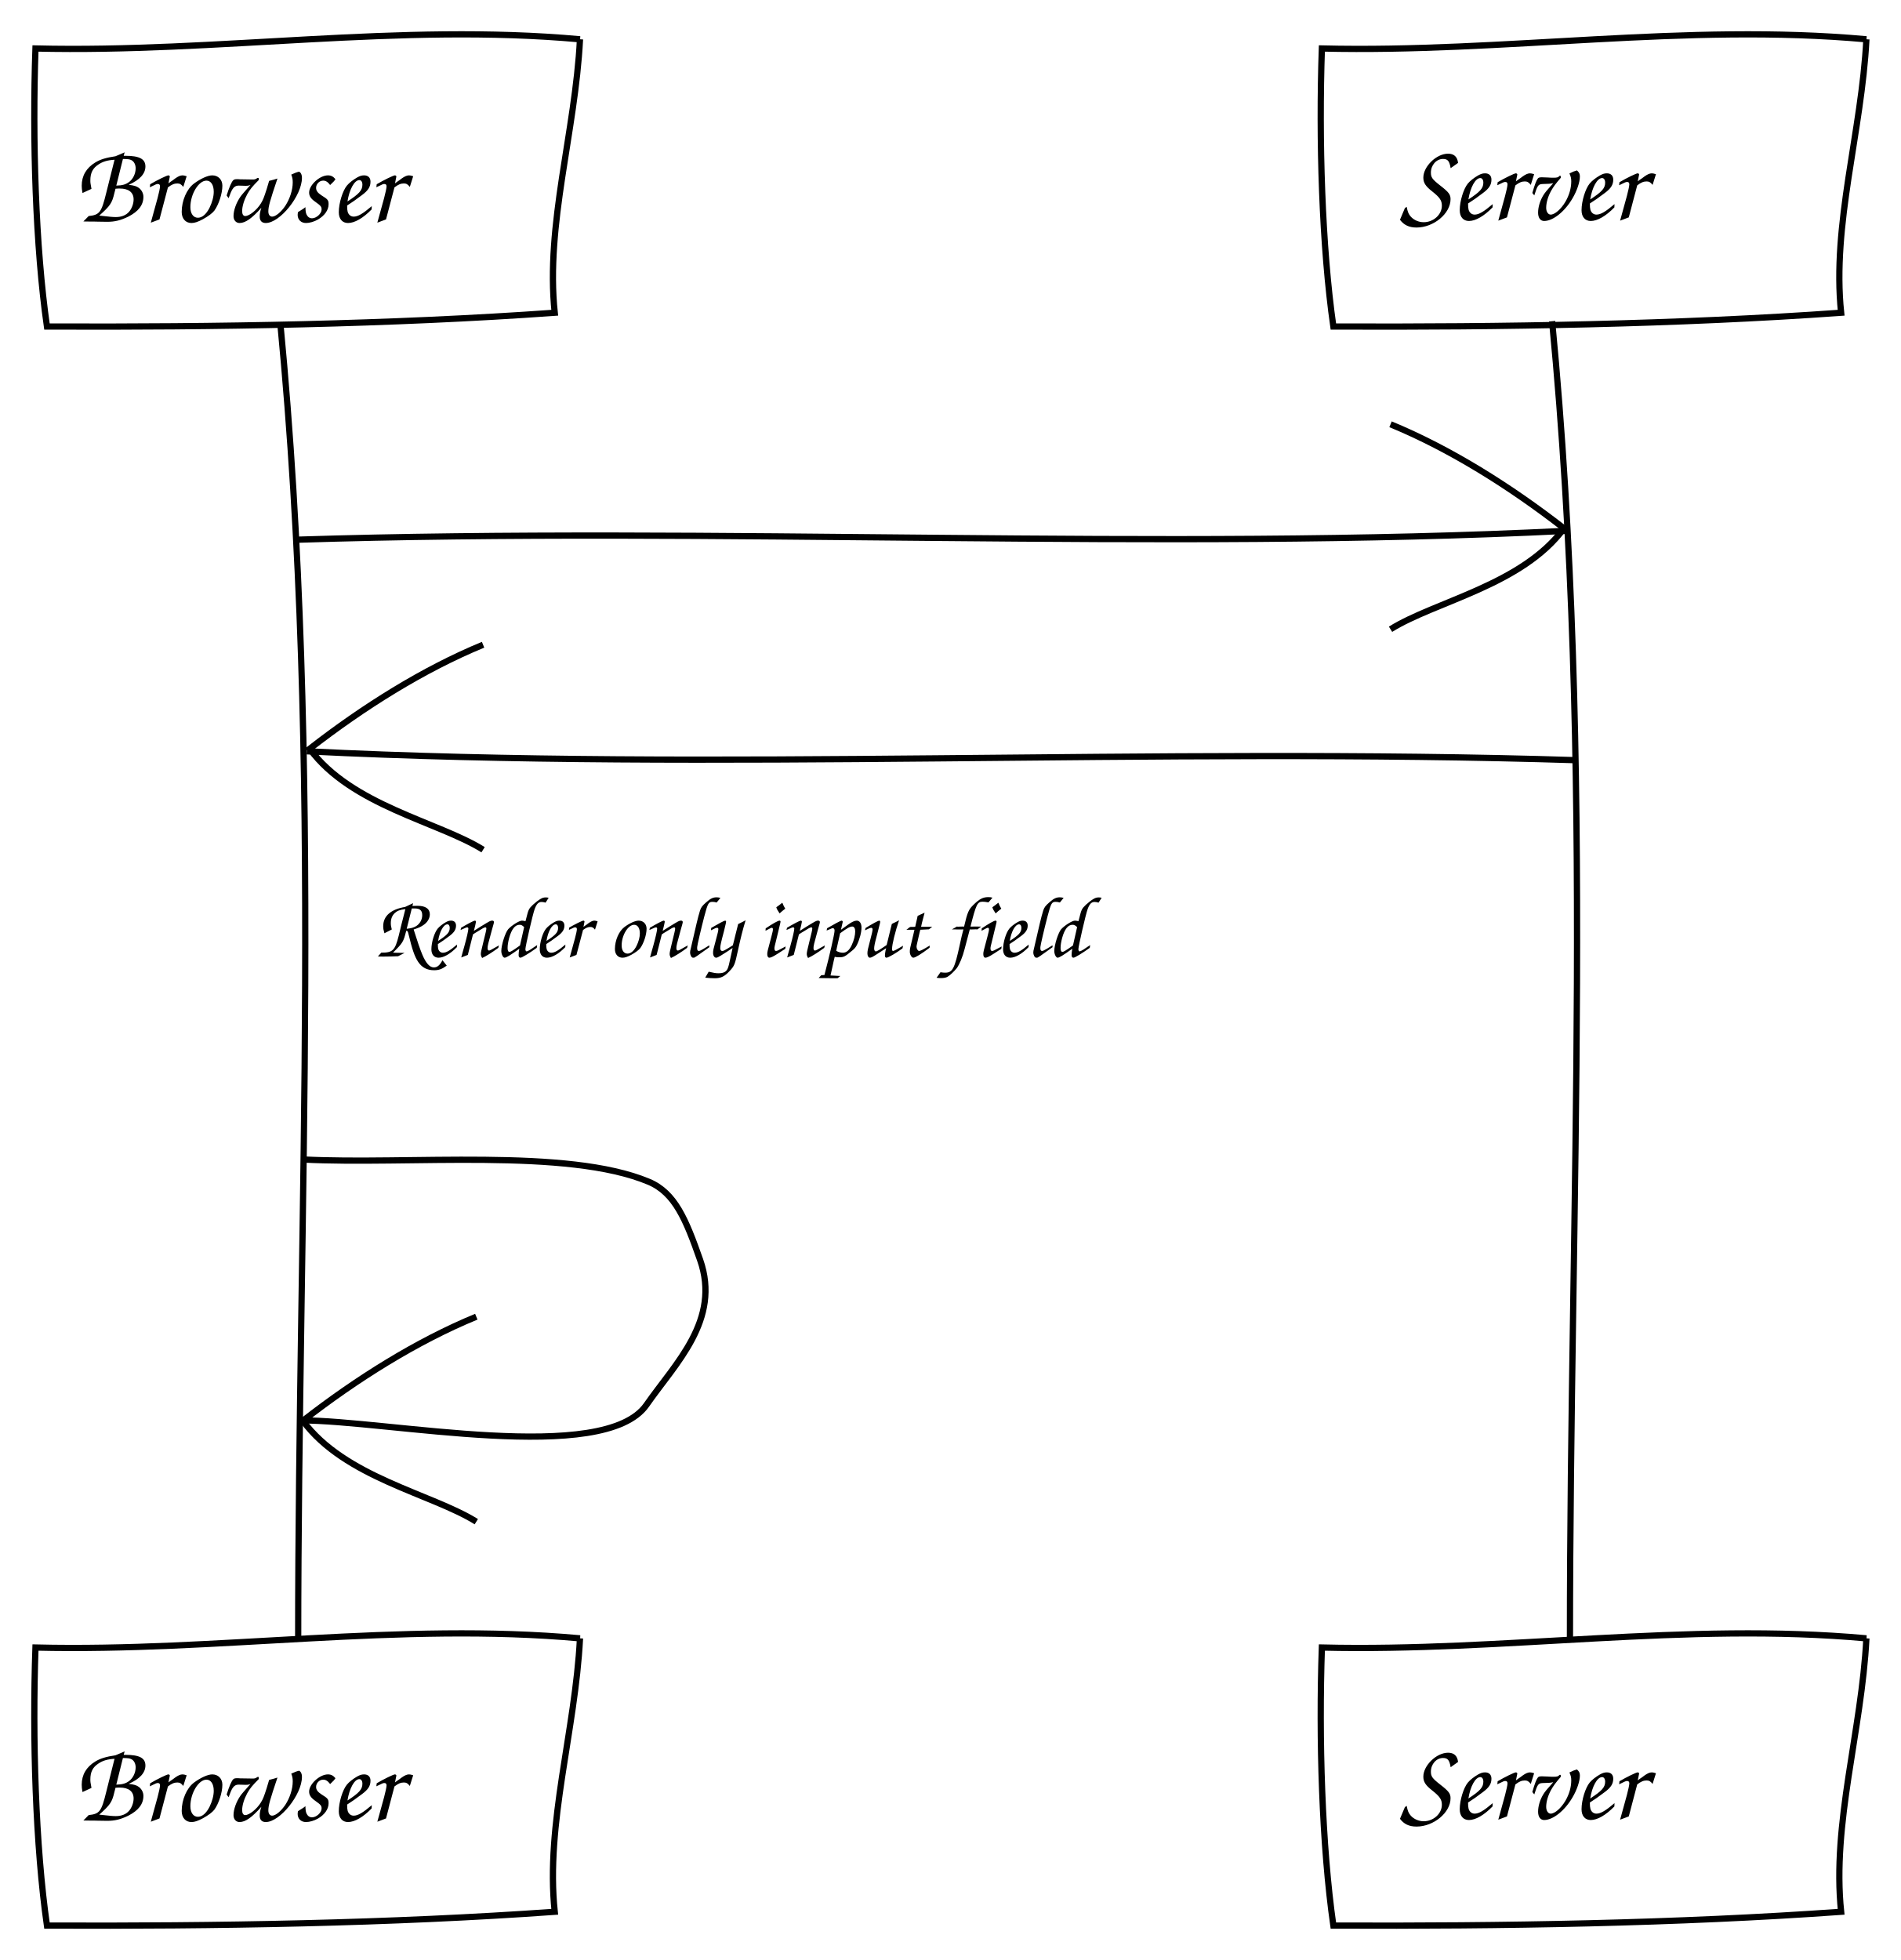
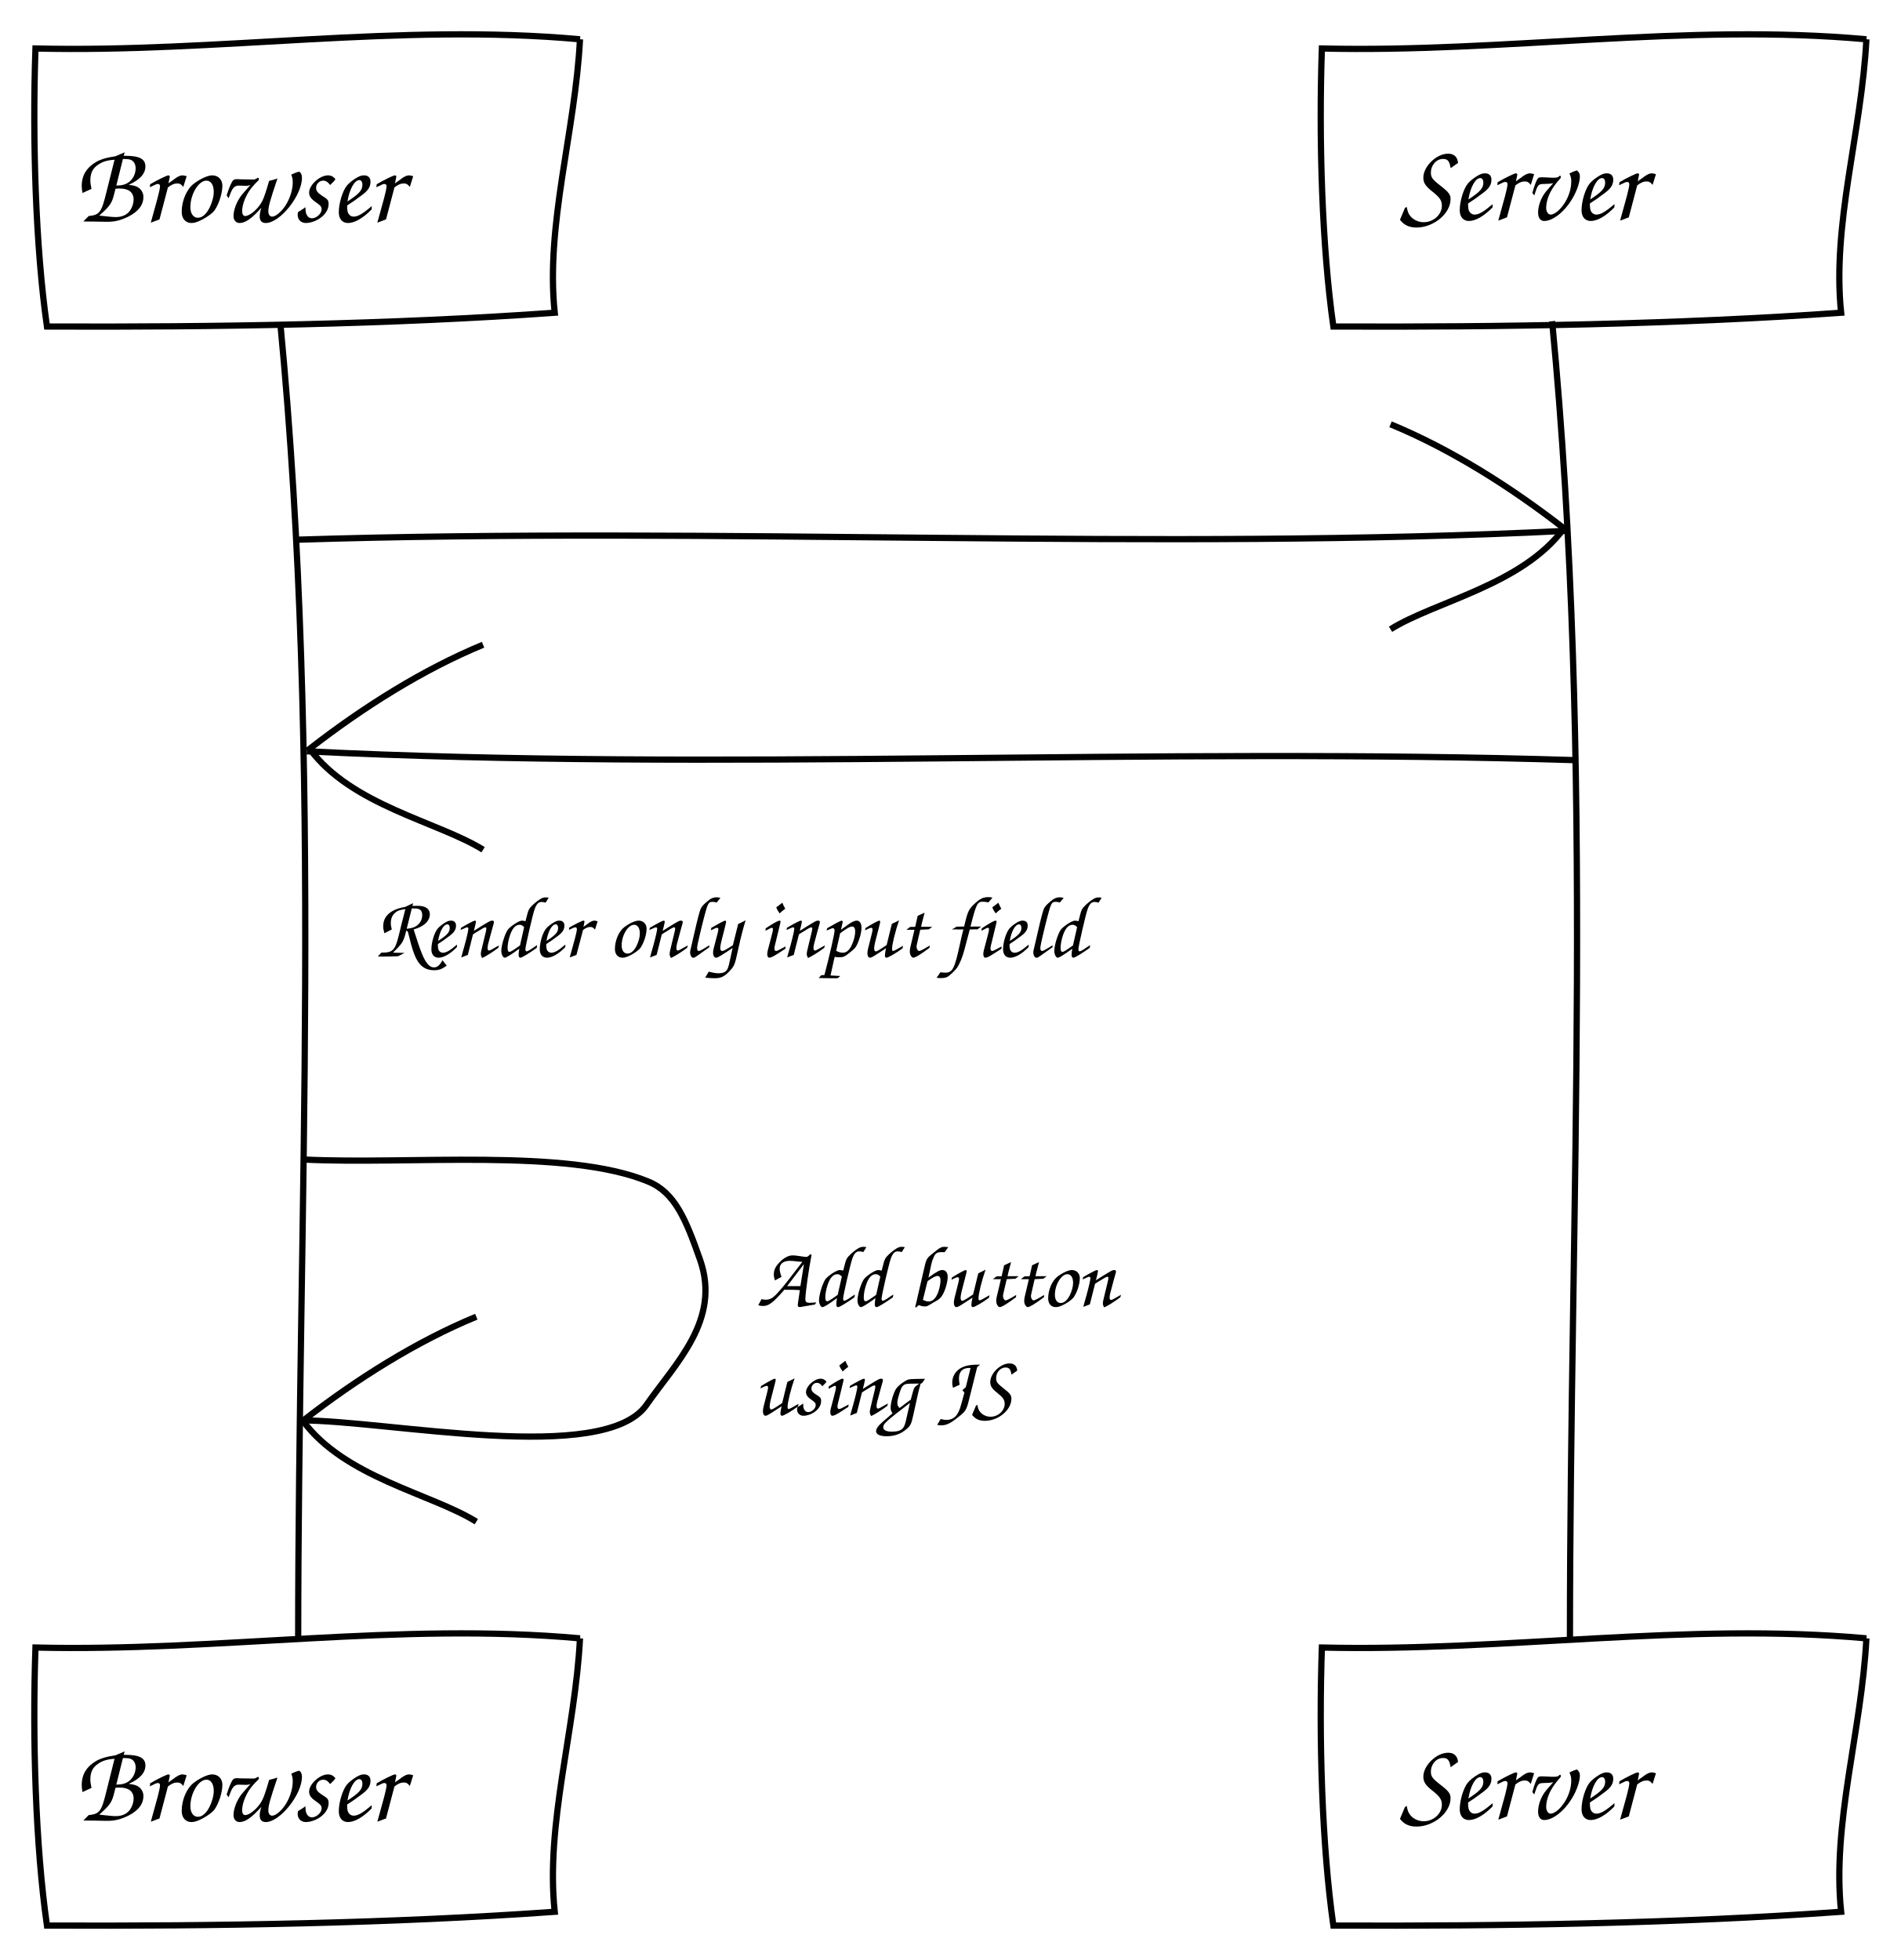
<svg xmlns="http://www.w3.org/2000/svg" id="svg2" height="627.85" width="608.93" version="1.1">
-   <g id="layer1" transform="translate(-15.188 -10.897)">
-     <path id="path2987" d="m201 23.484c-57.786-5.253-116.02 4.337-174.45 2.944-1.014 29.165 0.029 63.503 3.68 89.063 53.928 0.222 110.31-0.676 162.67-4.416-2.975-28.267 6.568-57.864 8.097-87.591z" stroke="#000" stroke-width="2" fill="none" />
-     <path id="path2987-7" d="m613.12 23.484c-57.786-5.253-116.02 4.337-174.45 2.944-1.014 29.165 0.029 63.503 3.68 89.063 53.928 0.222 110.31-0.676 162.67-4.416-2.975-28.267 6.568-57.864 8.097-87.591z" stroke="#000" stroke-width="2" fill="none" />
-     <path id="path2987-8" d="m201 535.71c-57.786-5.253-116.02 4.337-174.45 2.944-1.014 29.164 0.029 63.503 3.68 89.063 53.928 0.222 110.31-0.676 162.67-4.416-2.975-28.267 6.568-57.864 8.097-87.591z" stroke="#000" stroke-width="2" fill="none" />
-     <path id="path2987-0" d="m613.12 535.71c-57.786-5.253-116.02 4.337-174.45 2.944-1.014 29.165 0.029 63.503 3.68 89.063 53.928 0.222 110.31-0.676 162.67-4.416-2.975-28.267 6.568-57.864 8.097-87.591z" stroke="#000" stroke-width="2" fill="none" />
-     <text id="text3807" style="word-spacing:0px;letter-spacing:0px" xml:space="preserve" font-size="40px" line-height="125%" y="81.868" x="38.665" font-family="Purisa,Comic Sans,cursive" fill="#000000">
-       <tspan id="tspan3809" font-size="36px" y="81.868" x="38.665">Browser</tspan>
+   <defs id="defs3285" />
+   <g id="g3358">
+     <path id="path2987" d="m 185.812,12.587 c -57.786,-5.253 -116.02,4.337 -174.45,2.944 -1.014,29.165 0.029,63.503 3.68,89.063 53.928,0.222 110.31,-0.676 162.67,-4.416 -2.975,-28.267 6.568,-57.864 8.097,-87.591 z" style="fill:none;stroke:#000000;stroke-width:2" />
+     <path id="path2987-7" d="m 597.932,12.587 c -57.786,-5.253 -116.02,4.337 -174.45,2.944 -1.014,29.165 0.029,63.503 3.68,89.063 53.928,0.222 110.31,-0.676 162.67,-4.416 -2.975,-28.267 6.568,-57.864 8.097,-87.591 z" style="fill:none;stroke:#000000;stroke-width:2" />
+     <path id="path2987-8" d="m 185.812,524.813 c -57.786,-5.253 -116.02,4.337 -174.45,2.944 -1.014,29.164 0.029,63.503 3.68,89.063 53.928,0.222 110.31,-0.676 162.67,-4.416 -2.975,-28.267 6.568,-57.864 8.097,-87.591 z" style="fill:none;stroke:#000000;stroke-width:2" />
+     <path id="path2987-0" d="m 597.932,524.813 c -57.786,-5.253 -116.02,4.337 -174.45,2.944 -1.014,29.165 0.029,63.503 3.68,89.063 53.928,0.222 110.31,-0.676 162.67,-4.416 -2.975,-28.267 6.568,-57.864 8.097,-87.591 z" style="fill:none;stroke:#000000;stroke-width:2" />
+     <text id="text3807" style="font-size:40px;line-height:125%;letter-spacing:0px;word-spacing:0px;fill:#000000;font-family:'Purisa,Comic Sans,cursive'" xml:space="preserve" font-size="40px" line-height="125%" y="70.971" x="23.477">
+       <tspan id="tspan3809" font-size="36px" y="70.971" x="23.477" style="font-size:36px">Browser</tspan>
    </text>
-     <text id="text3811" style="word-spacing:0px;letter-spacing:0px" xml:space="preserve" font-size="40px" line-height="125%" y="81.22" x="463.691" font-family="Purisa,Comic Sans,cursive" fill="#000000">
-       <tspan id="tspan3813" font-size="36px" y="81.22" x="463.691">Server</tspan>
+     <text id="text3811" style="font-size:40px;line-height:125%;letter-spacing:0px;word-spacing:0px;fill:#000000;font-family:'Purisa,Comic Sans,cursive'" xml:space="preserve" font-size="40px" line-height="125%" y="70.323" x="448.503">
+       <tspan id="tspan3813" font-size="36px" y="70.323" x="448.503" style="font-size:36px">Server</tspan>
    </text>
-     <text id="text3807-4" style="word-spacing:0px;letter-spacing:0px" xml:space="preserve" font-size="40px" line-height="125%" y="594.092" x="38.665" font-family="Purisa,Comic Sans,cursive" fill="#000000">
-       <tspan id="tspan3809-4" font-size="36px" y="594.092" x="38.665">Browser</tspan>
+     <text id="text3807-4" style="font-size:40px;line-height:125%;letter-spacing:0px;word-spacing:0px;fill:#000000;font-family:'Purisa,Comic Sans,cursive'" xml:space="preserve" font-size="40px" line-height="125%" y="583.195" x="23.477">
+       <tspan id="tspan3809-4" font-size="36px" y="583.195" x="23.477" style="font-size:36px">Browser</tspan>
    </text>
-     <text id="text3811-1" style="word-spacing:0px;letter-spacing:0px" xml:space="preserve" font-size="40px" line-height="125%" y="593.444" x="463.691" font-family="Purisa,Comic Sans,cursive" fill="#000000">
-       <tspan id="tspan3813-6" font-size="36px" y="593.444" x="463.691">Server</tspan>
+     <text id="text3811-1" style="font-size:40px;line-height:125%;letter-spacing:0px;word-spacing:0px;fill:#000000;font-family:'Purisa,Comic Sans,cursive'" xml:space="preserve" font-size="40px" line-height="125%" y="582.547" x="448.503">
+       <tspan id="tspan3813-6" font-size="36px" y="582.547" x="448.503" style="font-size:36px">Server</tspan>
    </text>
-     <path id="path3859" d="m105 114.51c13.605 141.73 5.714 283.14 5.714 422.14" stroke="#000" stroke-width="2" fill="none" />
-     <path id="path3859-2" d="m512.43 113.79c13.605 141.73 5.714 283.14 5.714 422.14" stroke="#000" stroke-width="2" fill="none" />
-     <text id="text3921" style="word-spacing:0px;letter-spacing:0px" xml:space="preserve" font-size="40px" line-height="125%" y="317.318" x="135.188" font-family="Purisa,Comic Sans,cursive" fill="#000000">
-       <tspan id="tspan3923" font-size="28px" y="317.318" x="135.188">Render only input field</tspan>
+     <path id="path3859" d="m 89.812,103.613 c 13.605,141.73 5.714,283.14 5.714,422.14" style="fill:none;stroke:#000000;stroke-width:2" />
+     <path id="path3859-2" d="m 497.242,102.893 c 13.605,141.73 5.714,283.14 5.714,422.14" style="fill:none;stroke:#000000;stroke-width:2" />
+     <text id="text3921" style="font-size:40px;line-height:125%;letter-spacing:0px;word-spacing:0px;fill:#000000;font-family:'Purisa,Comic Sans,cursive'" xml:space="preserve" font-size="40px" line-height="125%" y="306.421" x="120">
+       <tspan id="tspan3923" font-size="28px" y="306.421" x="120" style="font-size:28px">Render only input field</tspan>
    </text>
-     <g id="g3934" stroke="#000" stroke-width="2" fill="none">
-       <path id="path3883" d="m110 183.79c134.38-4.255 277.53 3.623 407.14-2.857" />
-       <path id="path3932" d="m445.48 135.91c19.143 7.882 38.414 20.005 55.558 33.335-13.369 18.179-41.25 23.382-55.558 32.325" transform="translate(15.188 10.897)" />
+     <g transform="translate(-15.188,-10.897)" id="g3934" style="fill:none;stroke:#000000;stroke-width:2">
+       <path id="path3883" d="m 110,183.79 c 134.38,-4.255 277.53,3.623 407.14,-2.857" />
+       <path id="path3932" d="m 445.48,135.91 c 19.143,7.882 38.414,20.005 55.558,33.335 -13.369,18.179 -41.25,23.382 -55.558,32.325" transform="translate(15.188,10.897)" />
    </g>
-     <path id="path3883-1" d="m520.61 254.42c-134.38-4.25-277.53 3.62-407.14-2.86" stroke="#000" stroke-width="2" fill="none" />
-     <path id="path3932-8" d="m169.95 217.43c-19.143 7.882-38.414 20.005-55.558 33.335 13.369 18.179 41.25 23.382 55.558 32.325" stroke="#000" stroke-width="2" fill="none" />
-     <path id="path3985" d="m97.143 371.42c33.469 1.726 84.612-3.807 110.71 7.143 8.412 3.529 11.922 12.16 16.429 25 6.773 19.299-7.933 33.178-17.143 46.429-13.584 19.544-82.789 5-110.71 5" transform="translate(15.188 10.897)" stroke="#000" stroke-width="2" fill="none" />
-     <path id="path3932-8-2" d="m167.78 432.68c-19.143 7.882-38.414 20.005-55.558 33.335 13.369 18.179 41.25 23.382 55.558 32.325" stroke="#000" stroke-width="2" fill="none" />
+     <path id="path3883-1" d="m 505.422,243.523 c -134.38,-4.25 -277.53,3.62 -407.14,-2.86" style="fill:none;stroke:#000000;stroke-width:2" />
+     <path id="path3932-8" d="m 154.762,206.533 c -19.143,7.882 -38.414,20.005 -55.558,33.335 13.369,18.179 41.25,23.382 55.558,32.325" style="fill:none;stroke:#000000;stroke-width:2" />
+     <path id="path3985" d="m 97.143,371.42 c 33.469,1.726 84.612,-3.807 110.71,7.143 8.412,3.529 11.922,12.16 16.429,25 6.773,19.299 -7.933,33.178 -17.143,46.429 -13.584,19.544 -82.789,5 -110.71,5" style="fill:none;stroke:#000000;stroke-width:2" />
+     <path id="path3932-8-2" d="m 152.592,421.783 c -19.143,7.882 -38.414,20.005 -55.558,33.335 13.369,18.179 41.25,23.382 55.558,32.325" style="fill:none;stroke:#000000;stroke-width:2" />
+     <text x="242.276" y="418.351" line-height="125%" font-size="40px" xml:space="preserve" style="font-size:40px;line-height:125%;letter-spacing:0px;word-spacing:0px;fill:#000000;font-family:'Purisa,Comic Sans,cursive'" id="text3346">
+       <tspan style="font-size:28px" x="242.276" y="418.351" font-size="28px" id="tspan3348">Add button </tspan>
+     </text>
+     <text id="text3354" x="241.335" y="453.152" line-height="125%" font-size="40px" xml:space="preserve" style="font-size:40px;line-height:125%;letter-spacing:0px;word-spacing:0px;fill:#000000;font-family:'Purisa,Comic Sans,cursive'">
+       <tspan id="tspan3356" style="font-size:28px" x="241.335" y="453.152" font-size="28px">using JS</tspan>
+     </text>
  </g>
</svg>
